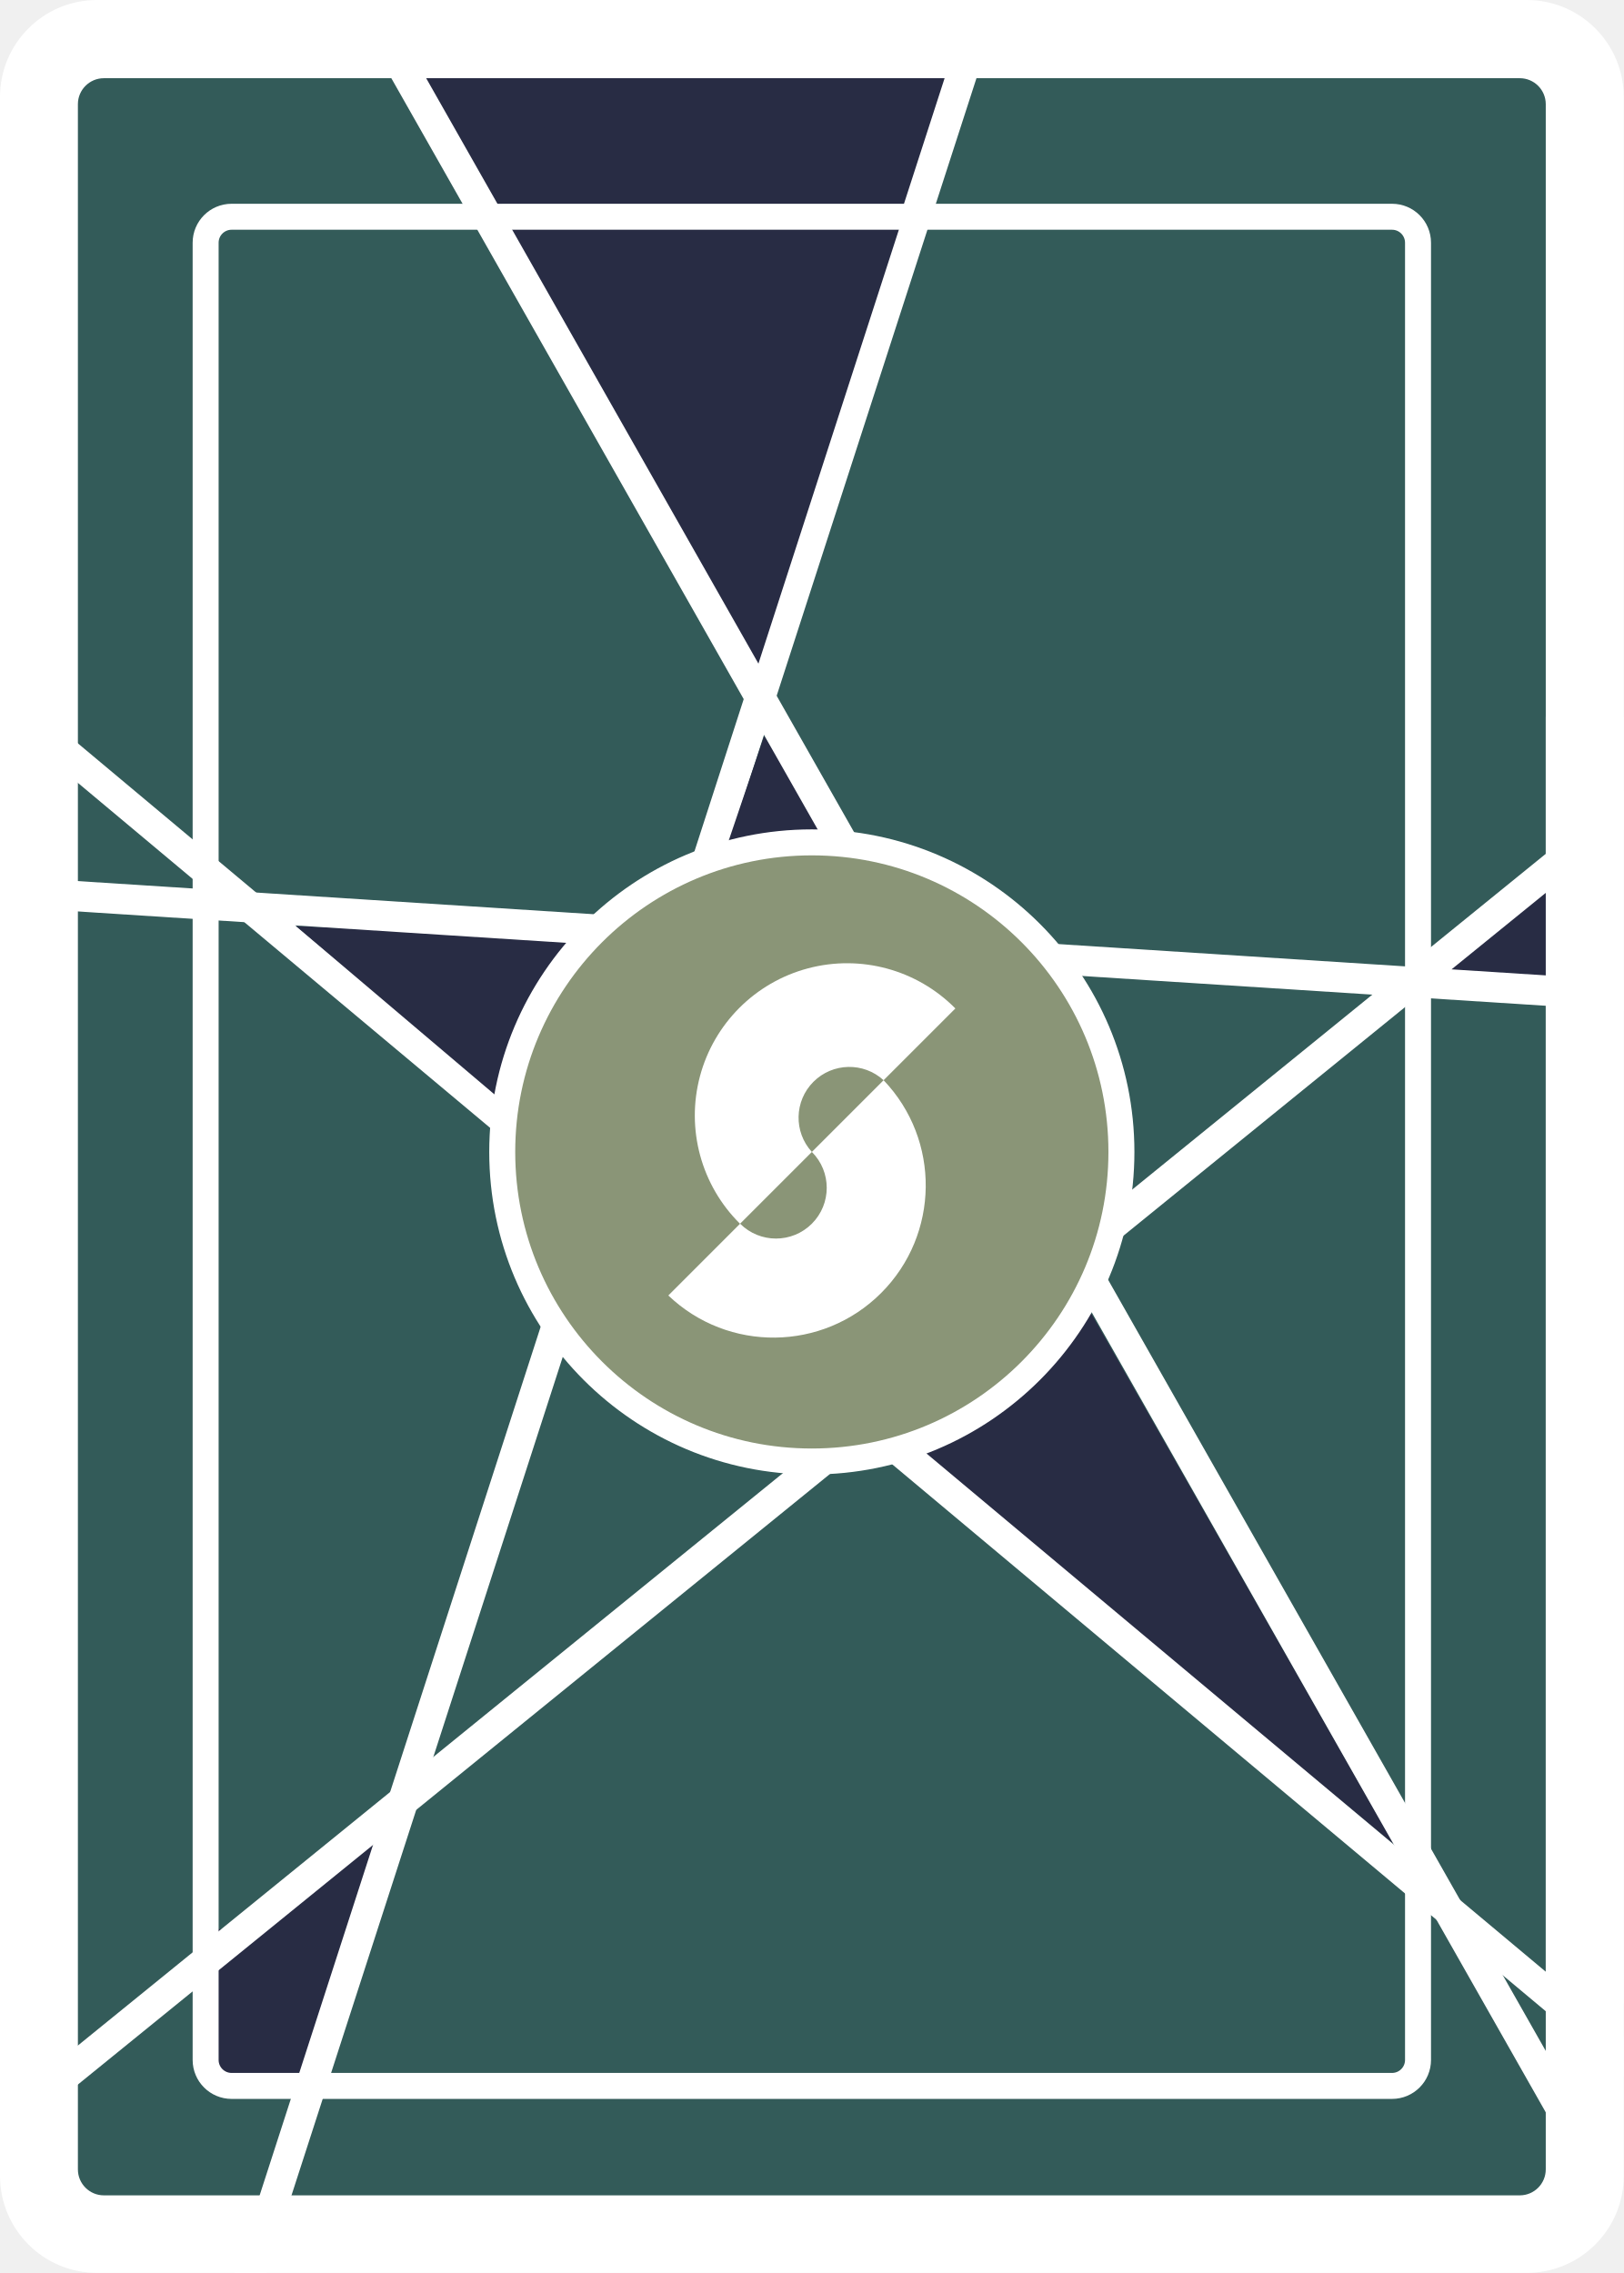
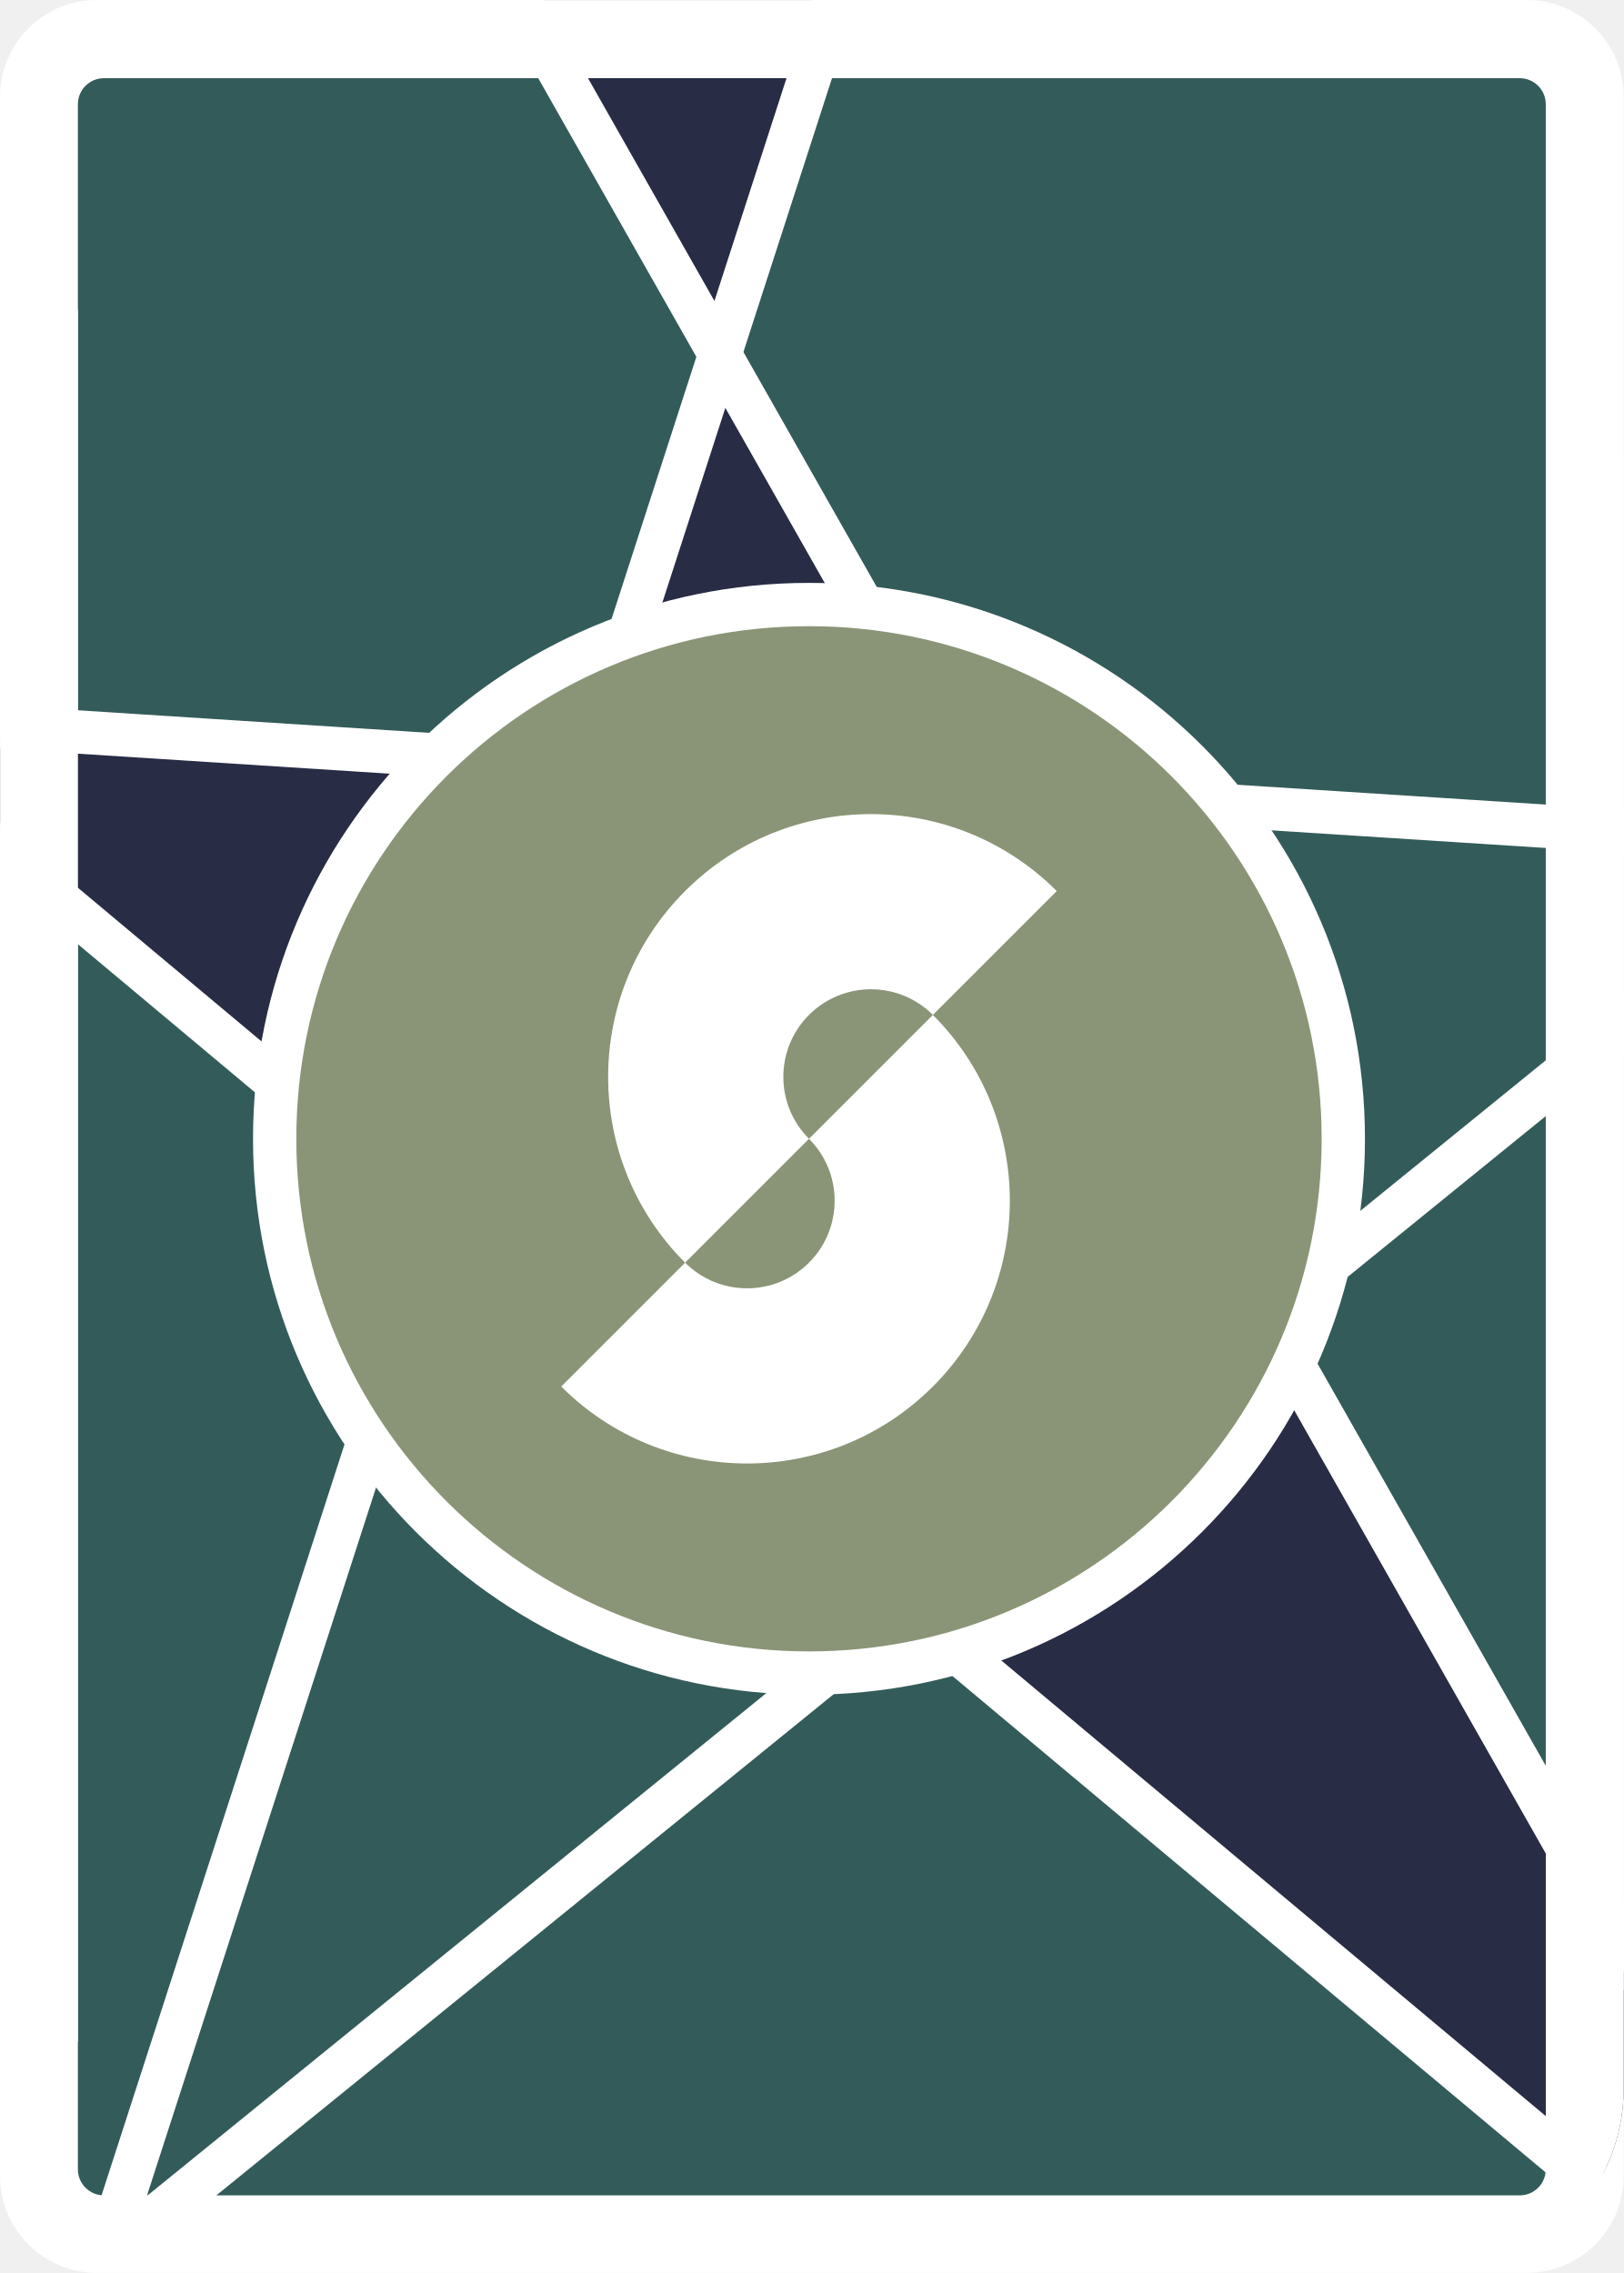
<svg xmlns="http://www.w3.org/2000/svg" viewBox="0 0 750 1050">
  <defs>
-     <clipPath id="a">
-       <rect x=".05" y=".02" width="749.89" height="1049.95" rx="84.97" style="fill:none" />
+     <clipPath id="uuid-33291d14-03d3-40e1-9561-6eb3dd6f6d40">
+       <rect x=".05" y=".02" width="749.89" height="1049.95" rx="84.97" ry="84.97" style="fill:none;" />
    </clipPath>
-     <clipPath id="b">
-       <path style="fill:none" d="M-190.12-48.85h1289.99V1184.5H-190.12z" />
+     <clipPath id="uuid-2e17ad9f-f544-4531-a845-3eb4c1cbc3b0">
+       <rect x="-190.12" y="-48.85" width="1289.99" height="1233.35" style="fill:none;" />
+     </clipPath>
+     <clipPath id="uuid-fef3614f-67ec-48b1-892d-6d2524a6c488">
+       <rect x="-601.61" y="-476.64" width="2226.37" height="2128.61" style="fill:none;" />
+     </clipPath>
+     <clipPath id="uuid-60cc9f1c-75b3-439b-826c-fb12a0615bc7">
+       <rect x="-601.61" y="-476.64" width="2226.37" height="2128.61" style="fill:none;" />
    </clipPath>
  </defs>
-   <rect width="750" height="1049.95" rx="44.82" style="fill:#fff" data-name="Ebene 2" />
-   <g style="clip-path:url(#a)" data-name="Ebene 1 Kopie 2">
-     <g style="clip-path:url(#b)">
-       <rect x="35.98" y="36.13" width="678" height="978" rx="12" style="fill:#335b59" />
+   <g id="uuid-9dabaa8a-d786-4318-b61c-beb733a768bc">
+     <rect width="750" height="1049.95" rx="44.82" ry="44.82" style="fill:#fff;" />
+   </g>
+   <g id="uuid-33c1bcfa-b377-43d4-ab7e-8e70b59b472f">
+     <g style="clip-path:url(#uuid-33291d14-03d3-40e1-9561-6eb3dd6f6d40);">
+       <g style="clip-path:url(#uuid-2e17ad9f-f544-4531-a845-3eb4c1cbc3b0);">
+         <rect x="35.98" y="36.13" width="678" height="978" rx="12" ry="12" style="fill:#335b59;" />
+       </g>
+       <polygon points="331.78 173.62 291.14 293.55 398.64 281.29 331.78 173.62" style="fill:#282c44;" />
+       <polygon points="332.44 154.42 454.47 -222.68 133.85 -188.99 332.44 154.42" style="fill:#282c44;" />
+       <polygon points="-57.06 337.08 312.15 650.06 426.71 359.26 -57.06 337.08" style="fill:#282c44;" />
+       <polygon points="858.85 1101.95 470.82 421.57 255.64 602.12 858.85 1101.95" style="fill:#282c44;" />
+       <g style="clip-path:url(#uuid-fef3614f-67ec-48b1-892d-6d2524a6c488);">
+         <line x1="538.47" y1="-472.93" x2="-147.72" y2="1648.25" style="fill:none; stroke:#fff; stroke-width:20px;" />
+       </g>
+       <line x1="1270.64" y1="1456.42" x2="-439.03" y2="25.59" style="fill:none; stroke:#fff; stroke-width:20px;" />
+       <g style="clip-path:url(#uuid-60cc9f1c-75b3-439b-826c-fb12a0615bc7);">
+         <line x1="1089.48" y1="1497.65" x2="-10.83" y2="-441.32" style="fill:none; stroke:#fff; stroke-width:20px;" />
+         <line x1="-600.83" y1="297.22" x2="1623.98" y2="440.16" style="fill:none; stroke:#fff; stroke-width:20px;" />
+         <line x1="1175.49" y1="127.98" x2="-555.27" y2="1533.23" style="fill:none; stroke:#fff; stroke-width:20px;" />
+         <path d="M373.67,772.86c136.3,0,246.8-110.5,246.8-246.8s-110.5-246.8-246.8-246.8-246.8,110.5-246.8,246.8,110.5,246.8,246.8,246.8" style="fill:#8a9577;" />
+         <circle cx="373.67" cy="526.06" r="246.8" style="fill:none; stroke:#fff; stroke-width:20px;" />
+         <path d="M430.89,468.84l-57.22,57.22c15.8,15.8,15.8,41.42,0,57.22-15.8,15.8-41.42,15.8-57.22,0l-57.22,57.22c47.4,47.4,124.26,47.4,171.66,0,47.4-47.4,47.4-124.26,0-171.66m57.22-57.22c-47.4-47.4-124.26-47.4-171.66,0-47.4,47.4-47.4,124.26,0,171.66l57.22-57.22c-15.8-15.8-15.8-41.42,0-57.22,15.8-15.8,41.42-15.8,57.22,0l57.22-57.22Z" style="fill:#fff;" />
+       </g>
+       <rect x="-36" y="143" width="72" height="800.19" style="fill:#fff;" />
+       <rect x="714" y="210.09" width="72" height="800.19" style="fill:#fff;" />
+       <rect x="-35.12" y="-35.85" width="821.09" height="71.98" style="fill:#fff;" />
    </g>
-     <path style="fill:#282c44" d="M97.1 891.13v68.46h49v-68.46h-49zM215.98 36.13h213.74v58H215.98z" />
-     <path style="fill:#282c44" d="m179.22 847.13-66.23 38.24 36.26 62.8 29.97-101.04zM417.72 98.29l-29.97-62.16h59.93l-29.96 62.16z" />
-     <g style="clip-path:url(#b)">
-       <path style="fill:none;stroke:#fff;stroke-width:14px" d="M470.46-46.7 72.87 1182.34" />
-     </g>
-     <path style="fill:#282c44" d="M643.97 852.13 434.74 485.26l-116.02 97.36 325.25 269.51zM352.99 339.89l-22.51 66.43 59.55-6.78-37.04-59.65zM229.66 98.29l-34.32-62.16h68.64l-34.32 62.16zM350.11 307.2l67.61-208.91-177.62 18.67L350.11 307.2z" />
-     <path style="fill:#282c44" d="M233.17 98.29h111.81v20.84H233.17z" />
-     <g style="clip-path:url(#b)">
-       <rect x="94.98" y="100.13" width="560" height="863.45" rx="12" style="fill:none;stroke:#fff;stroke-width:12px" />
-     </g>
-     <path style="fill:#282c44" d="m717.4 452.51 16.14-56.38-74.57 51.25 58.43 5.13z" />
-     <path style="fill:none;stroke:#fff;stroke-width:14px" d="m894.69 1071.19-990.6-829.05" />
-     <path style="fill:#282c44" d="m136.61 427.75 201.84 171.1 62.62-158.97-264.46-12.13z" />
-     <g style="clip-path:url(#b)">
-       <path style="fill:none;stroke:#fff;stroke-width:14px" d="M789.73 1095.08 152.19-28.39M-189.66 399.54l1289.09 82.82M839.56 301.48l-1002.82 814.21" />
-       <path d="M375 675.13a143 143 0 1 0-143-143 143 143 0 0 0 143 143" style="fill:#8a9577" />
-       <circle cx="374.98" cy="532.13" r="143" style="fill:none;stroke:#fff;stroke-width:12px" />
-       <path d="M408.13 499 375 532.13a23.44 23.44 0 0 1-33.15 33.15l-33.15 33.16A70.33 70.33 0 0 0 408.13 499m33.15-33.15a70.33 70.33 0 1 0-99.46 99.46L375 532.13A23.45 23.45 0 0 1 408.13 499Z" style="fill:#fff" />
-     </g>
-     <path style="fill:#fff" d="M713.98 331.13h72v594.23h-72zM-35.12-35.85h821.09v71.98H-35.12z" />
  </g>
</svg>
